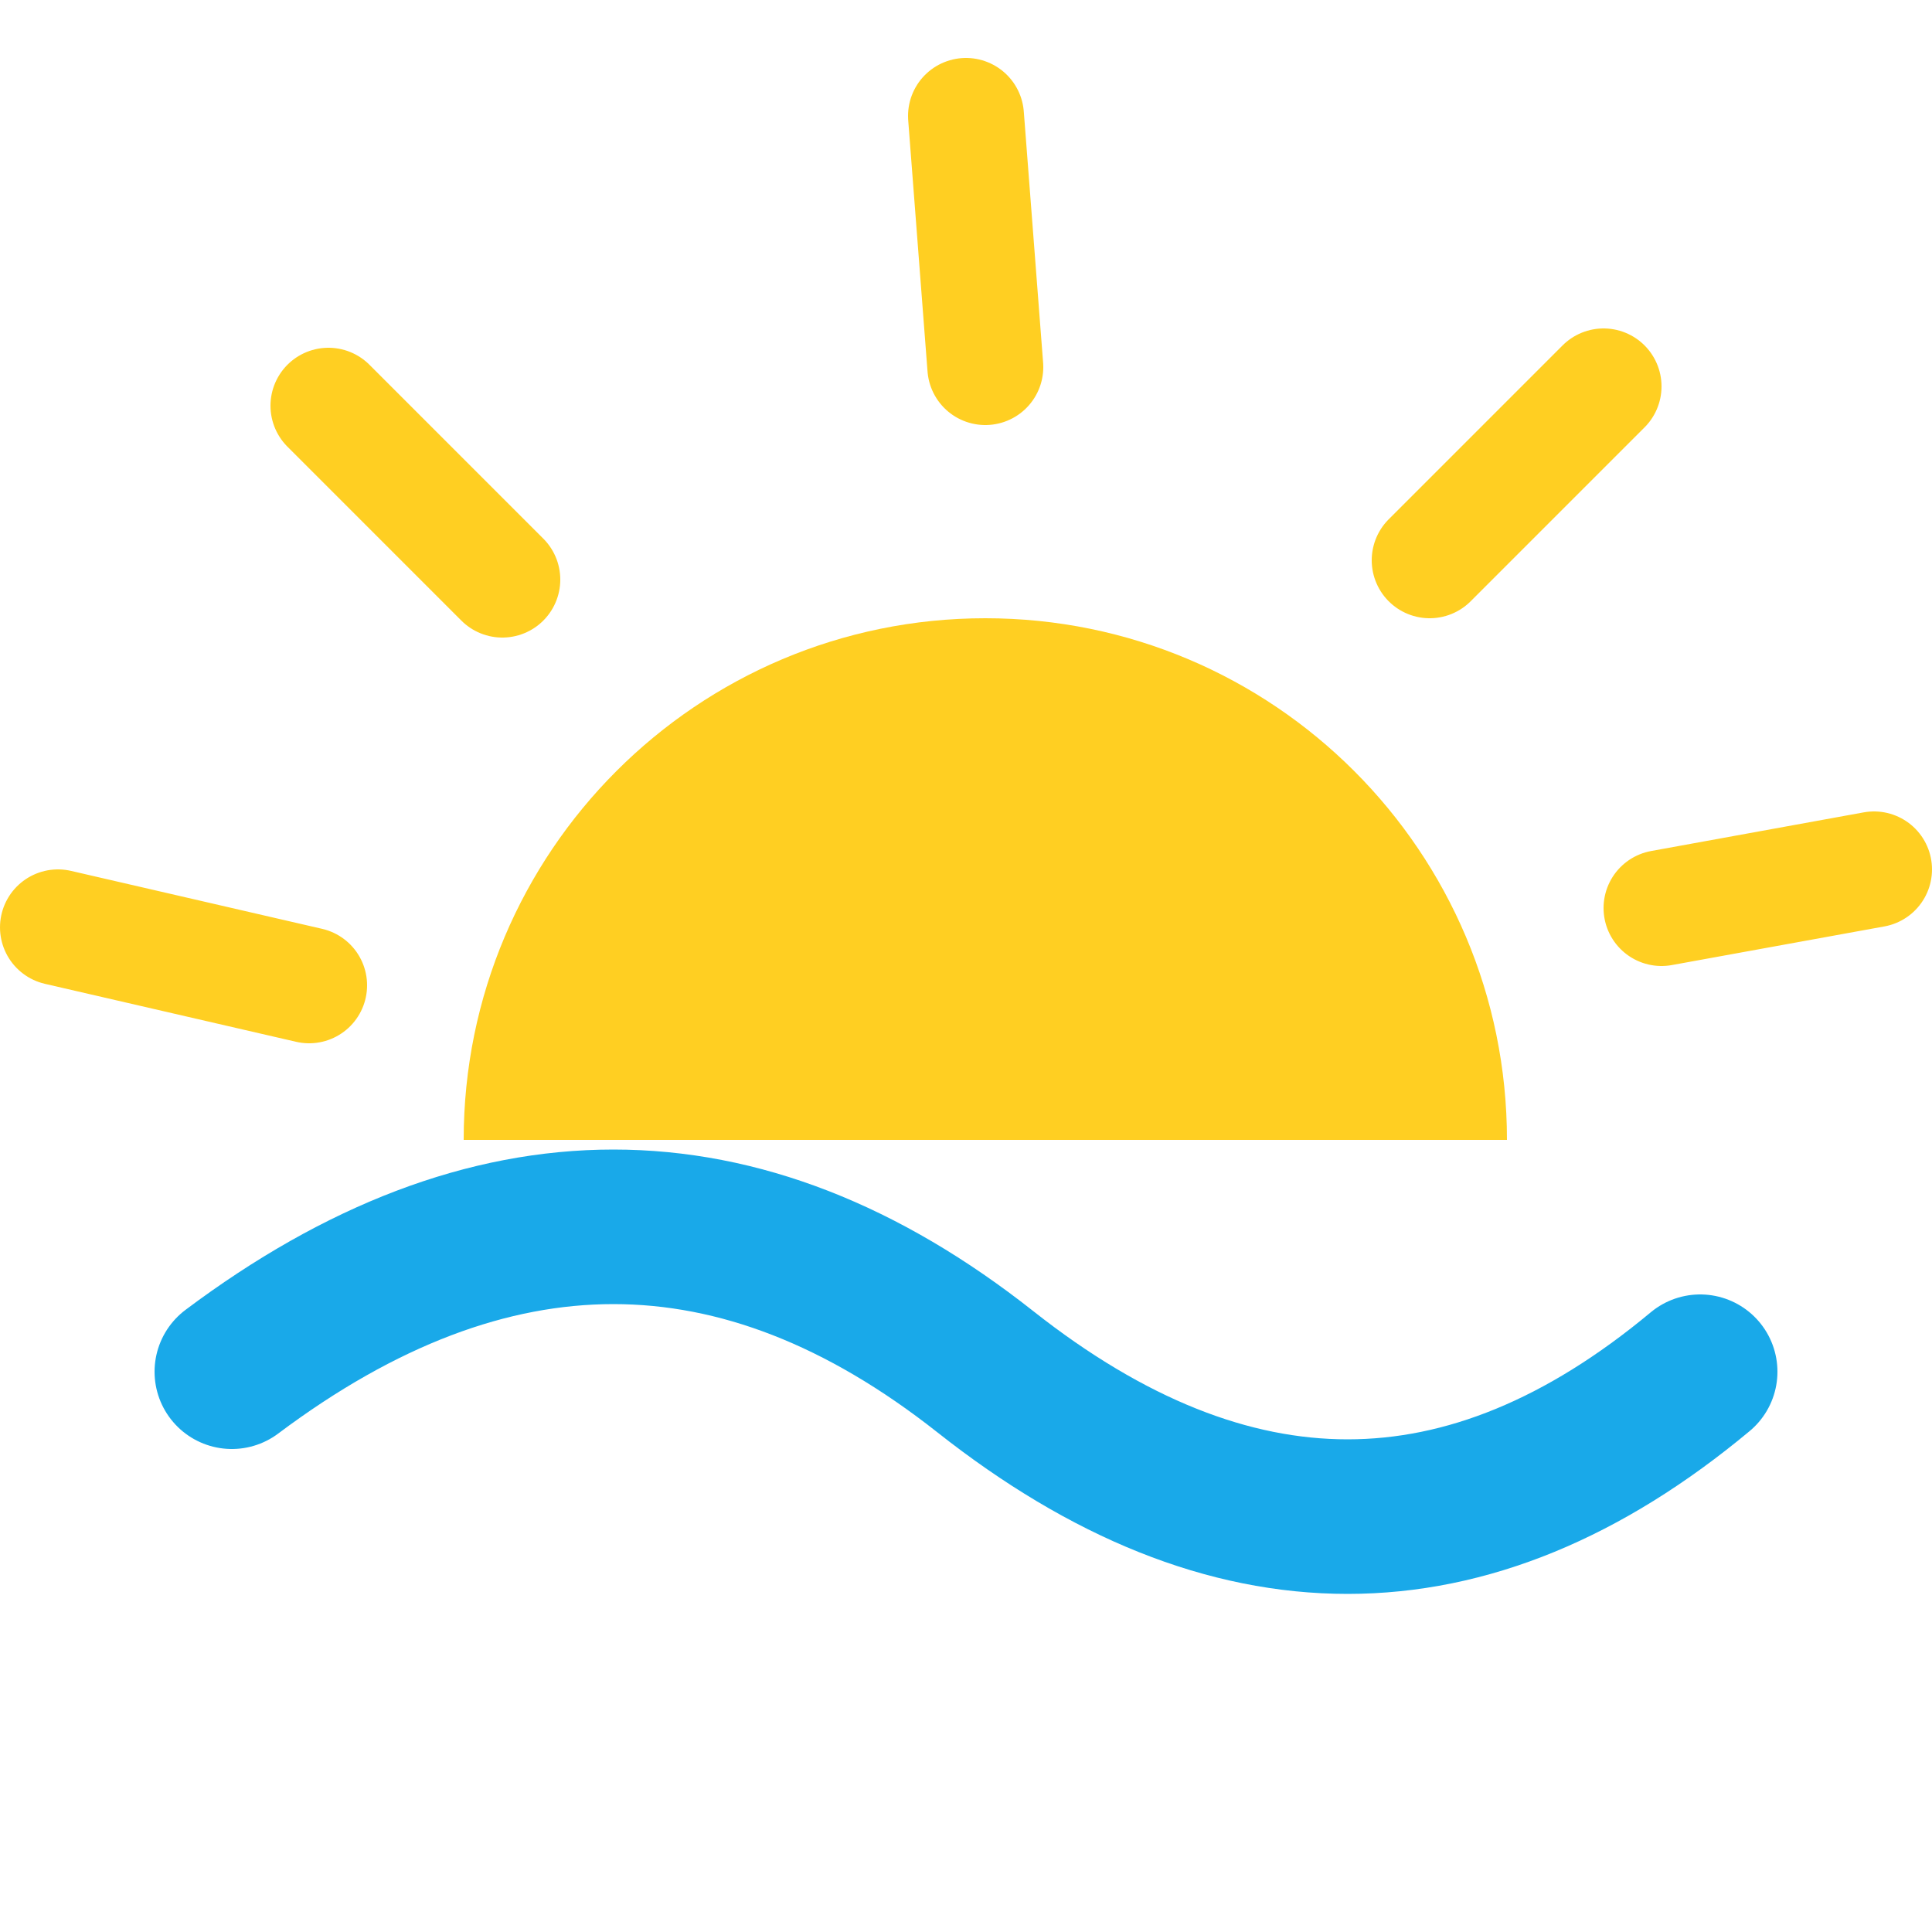
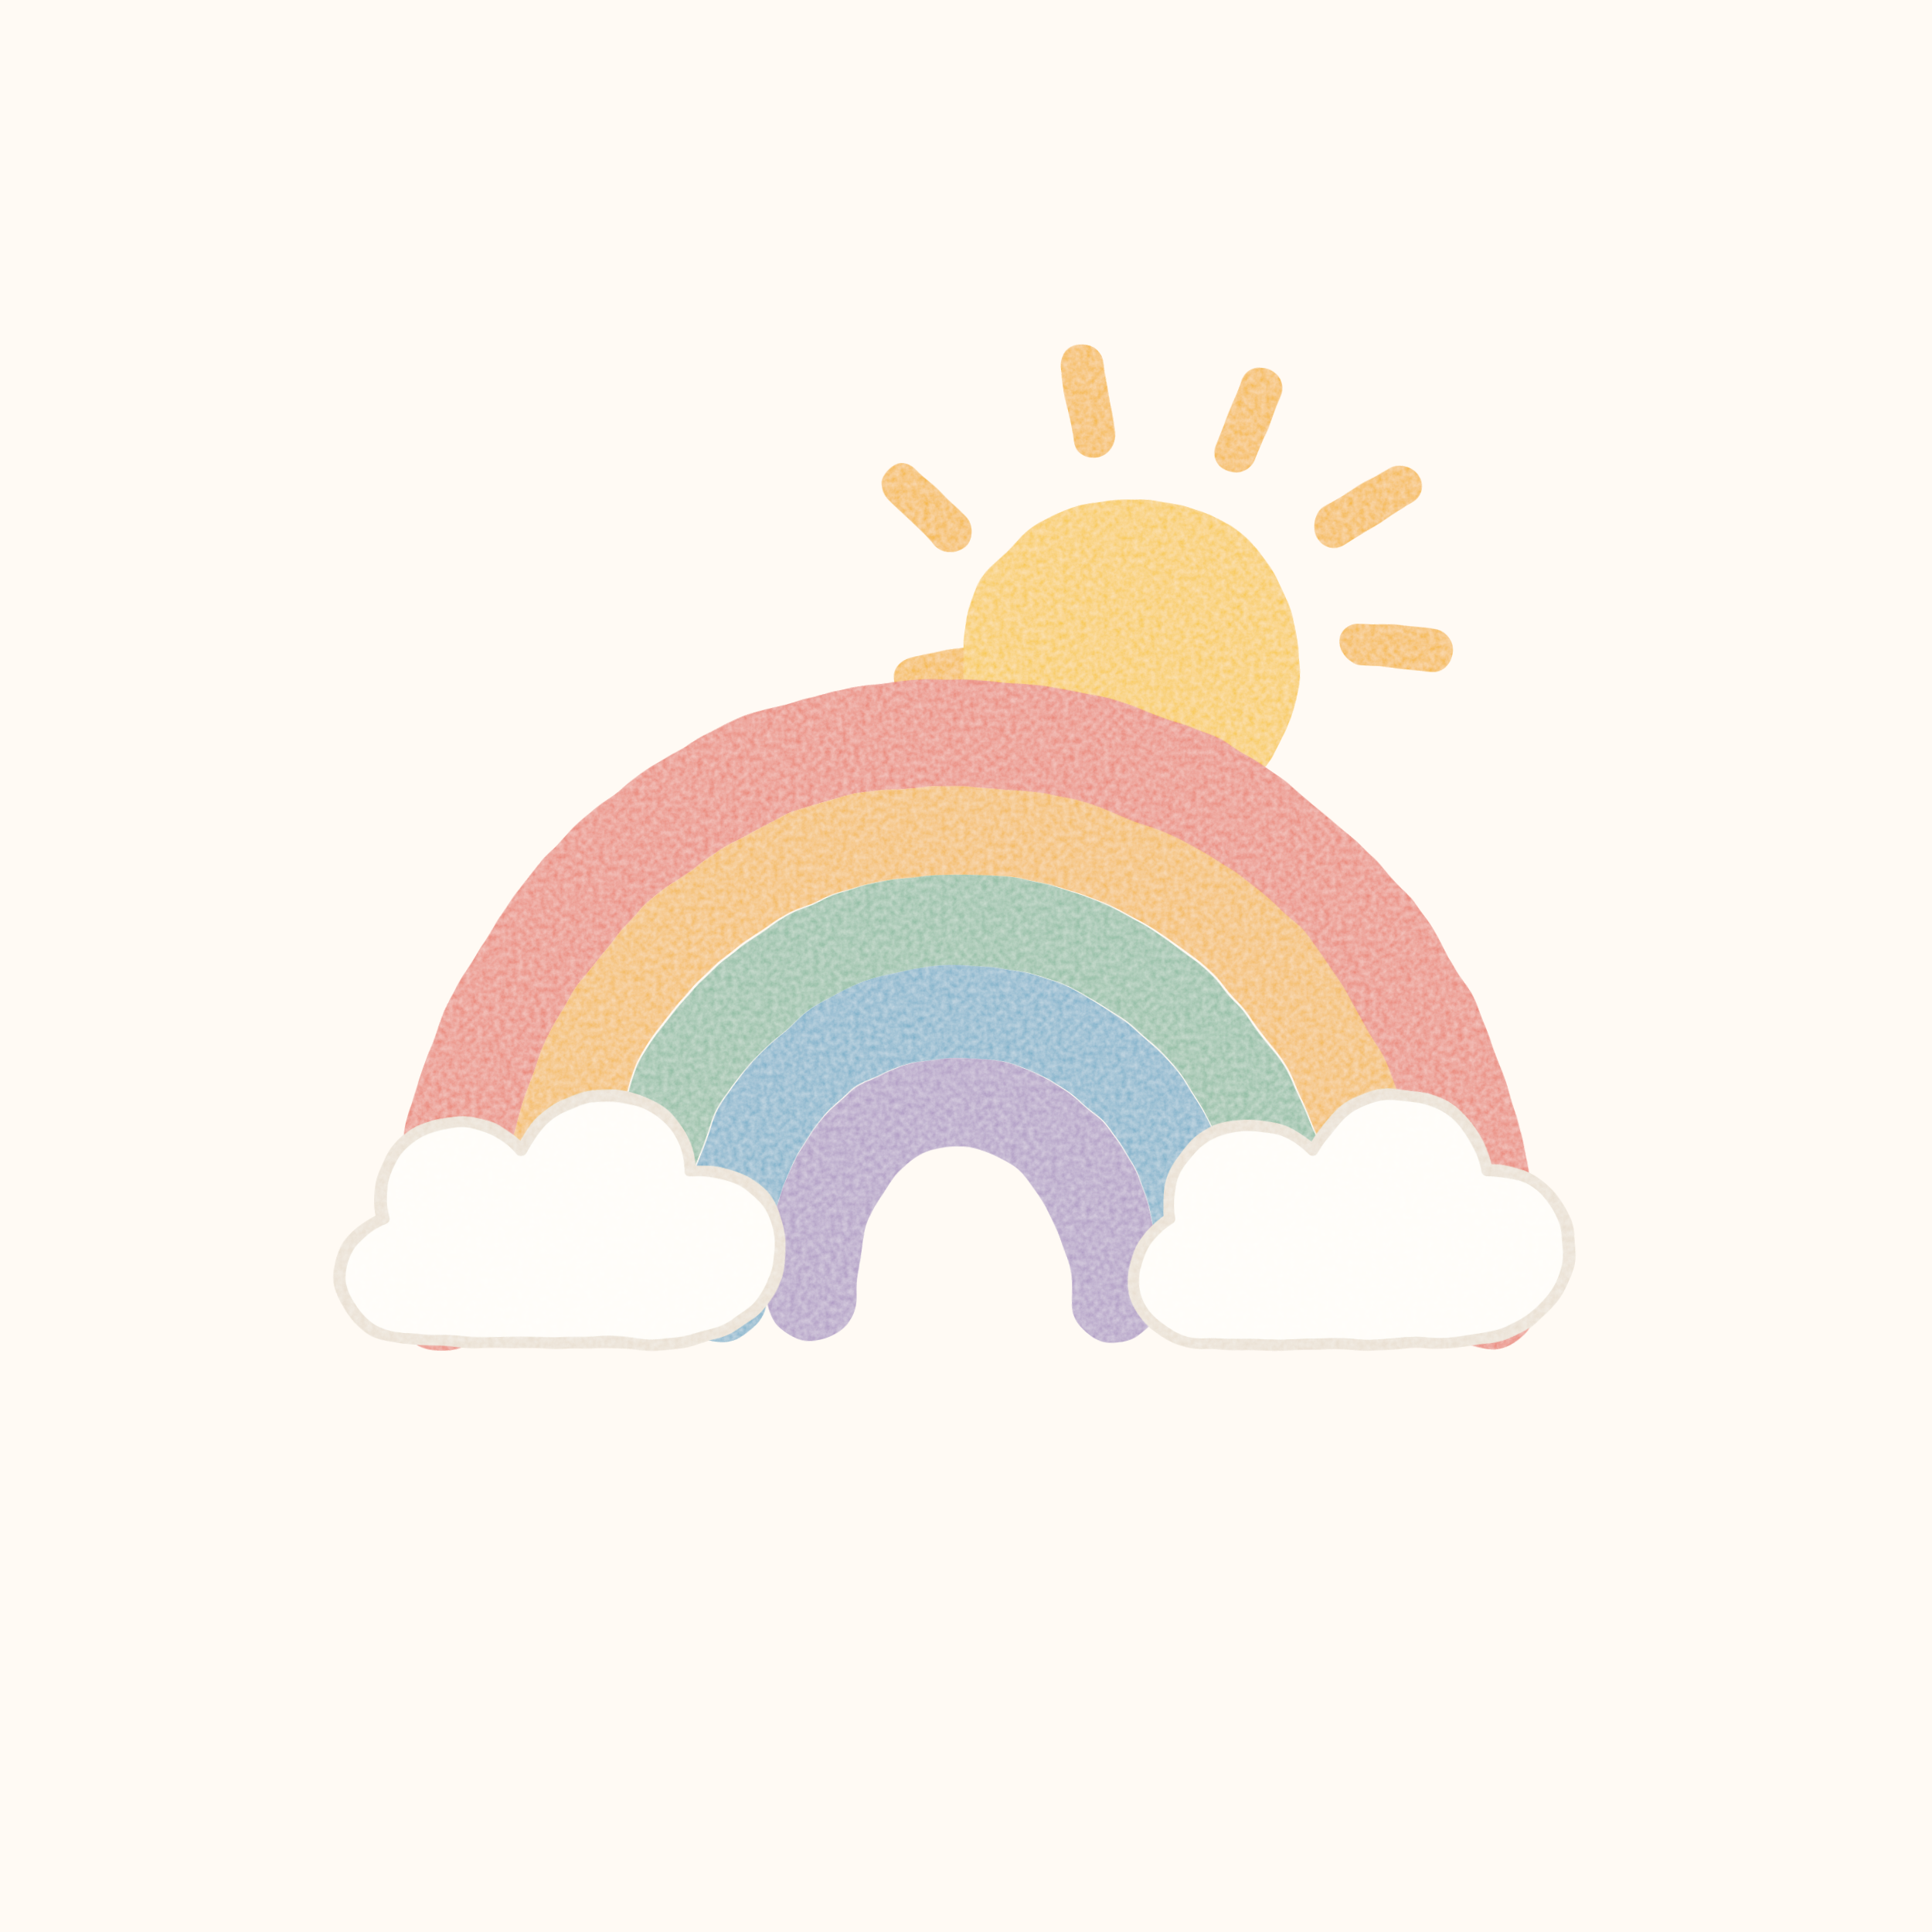
- <svg xmlns="http://www.w3.org/2000/svg" viewBox="0 0 100 100">
-   <path d="M24 59a27 27 0 0 1 54 0" fill="#ffcf22" />
-   <path d="M12 71q20-15 39 0t37 0" fill="none" stroke="#19a9e9" stroke-width="8" stroke-linecap="round" />
-   <path d="m50 6 1 13M17 21l9 9m57-10-9 9M3 48l13 3m70-4 11-2" stroke="#ffcf22" stroke-width="6" stroke-linecap="round" />
+ <svg xmlns="http://www.w3.org/2000/svg" width="512" height="512" viewBox="0 0 512 512">
+   <defs>
+     <filter id="crayon" x="-15%" y="-15%" width="130%" height="130%">
+       <feTurbulence type="fractalNoise" baseFrequency=".035" numOctaves="3" seed="12" result="edge" />
+       <feDisplacementMap in="SourceGraphic" in2="edge" scale="3" xChannelSelector="R" yChannelSelector="G" result="drawing" />
+       <feTurbulence type="fractalNoise" baseFrequency=".65" numOctaves="3" seed="7" result="grain" />
+       <feColorMatrix in="grain" type="matrix" values="0 0 0 0 1  0 0 0 0 0.98  0 0 0 0 0.95  0 0 0 .45 0" />
+       <feComposite in2="drawing" operator="in" />
+       <feBlend in2="drawing" mode="screen" />
+     </filter>
+   </defs>
+   <rect width="512" height="512" fill="#fffaf4" />
+   <g filter="url(#crayon)" stroke-linecap="round" stroke-linejoin="round">
+     <g stroke="#f5b638" stroke-width="11" fill="none">
+       <path d="m290 116-3-19m40 23 7-17m20 36 17-10m-11 42 20 1m-128-31-13-13m23 48-20 4" />
+     </g>
+     <path d="M344 174c1 27-20 48-45 46-28-1-44-21-44-45 0-25 20-44 45-43 24 1 44 18 44 42Z" fill="#f8c745" />
+     <path d="M117 344c-1-87 57-150 136-150 81 0 141 64 141 150" fill="none" stroke="#e98273" stroke-width="28" />
+     <path d="M143 344c-1-72 45-124 110-124 67 0 115 52 115 124" fill="none" stroke="#f3b855" stroke-width="24" />
+     <path d="M167 344c-1-58 36-100 86-100 53 0 91 43 91 100" fill="none" stroke="#8dbba1" stroke-width="24" />
+     <path d="M191 344c0-43 24-76 62-76 39 0 67 33 67 76" fill="none" stroke="#79afc9" stroke-width="24" />
+     <path d="M215 344c0-30 15-52 38-52 25 0 43 23 43 52" fill="none" stroke="#ad99c3" stroke-width="24" />
+     <g fill="#fffdf8" stroke="#e8ded0" stroke-width="3">
+       <path d="M107 355c-20-2-23-24-6-32-5-22 24-35 37-18 12-25 43-17 45 5 19-1 29 15 22 29-4 12-15 17-33 17Z" />
+       <path d="M318 356c-19-2-24-23-8-33-4-23 23-34 38-18 12-24 42-17 46 5 22 0 30 26 13 39-7 6-18 8-31 7Z" />
+     </g>
+   </g>
</svg>
